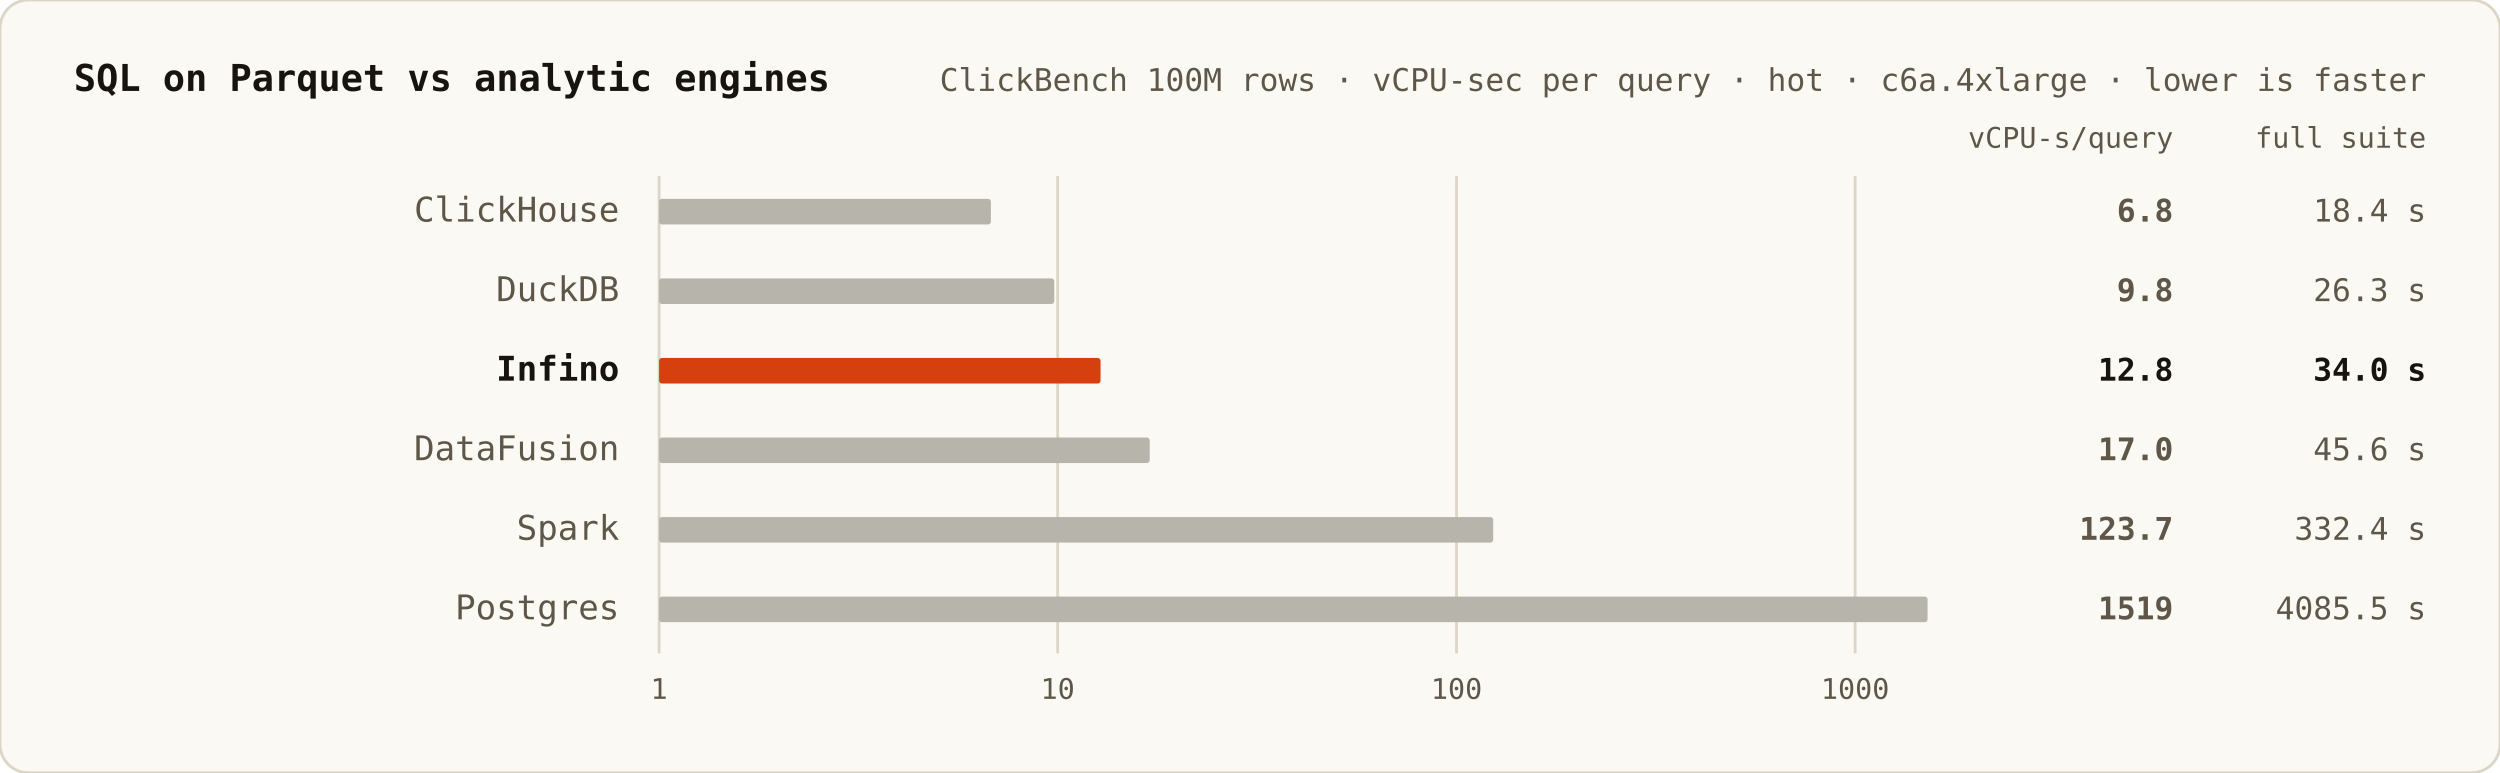
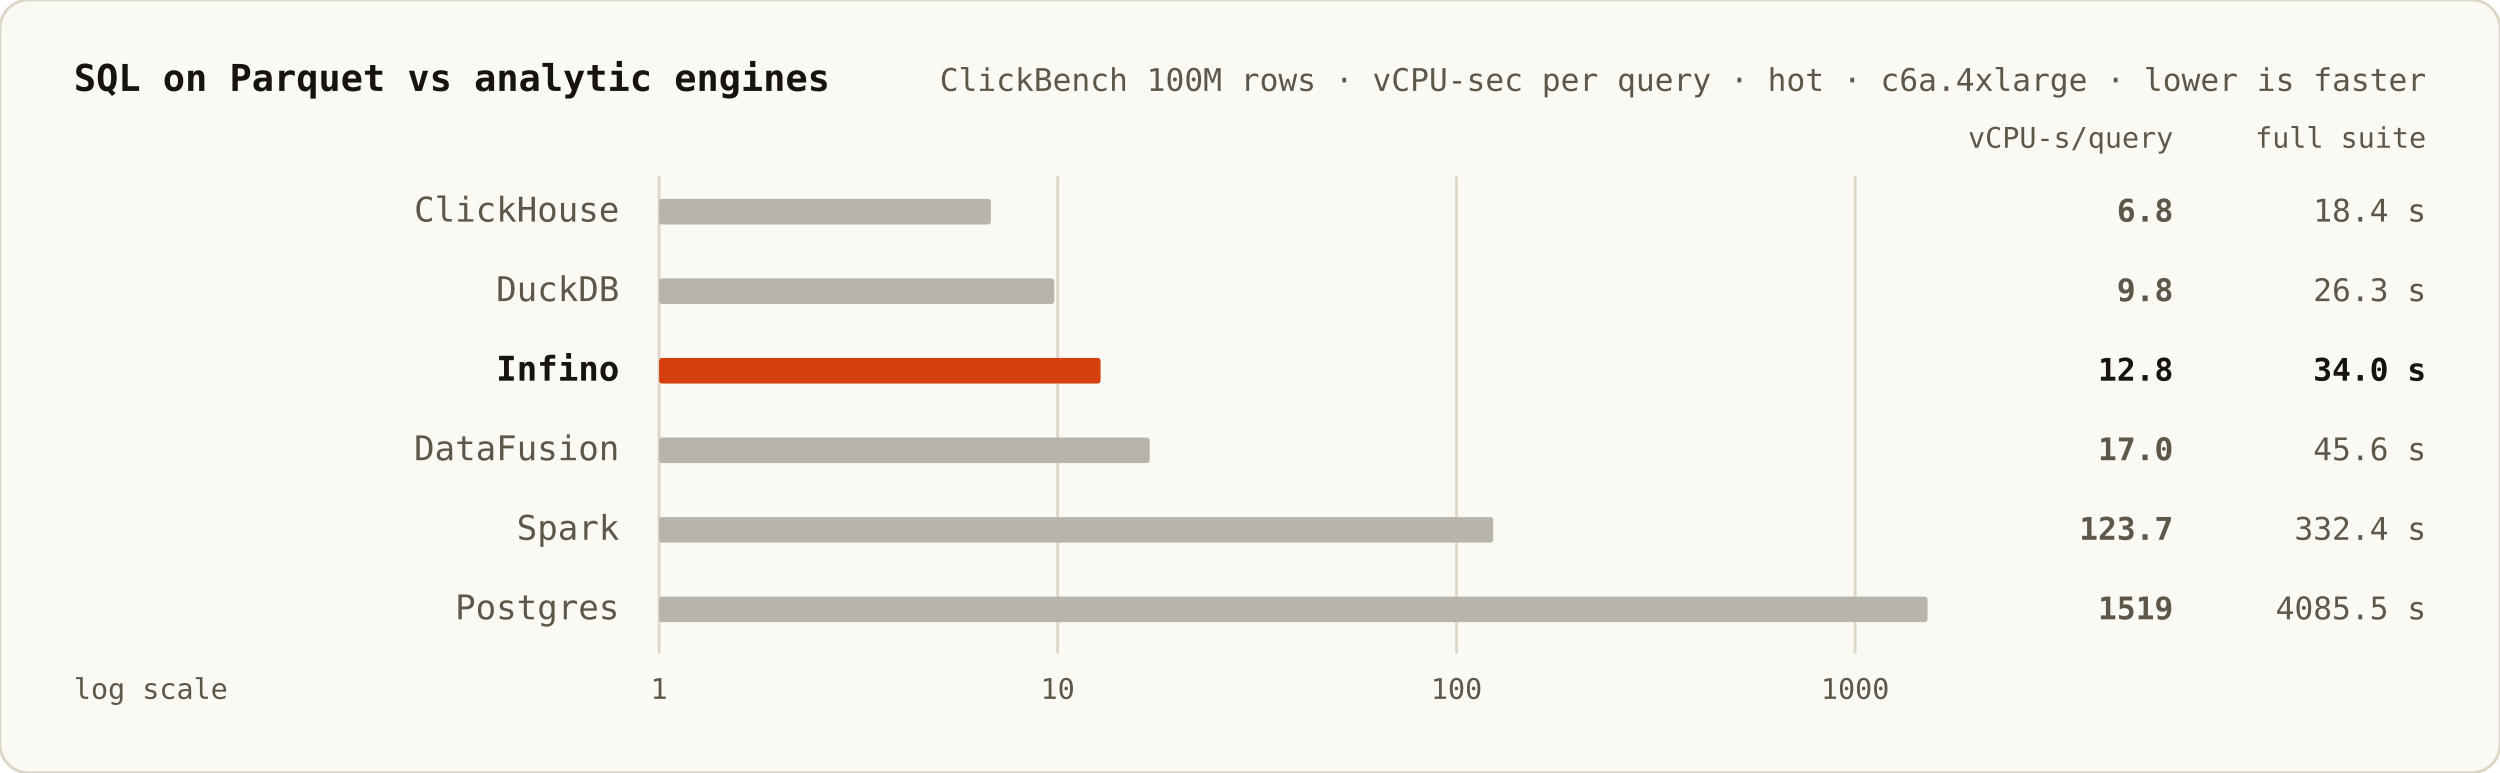
<svg xmlns="http://www.w3.org/2000/svg" width="880" height="272" viewBox="0 0 880 272" role="img">
  <rect width="880" height="272" rx="10" fill="#FBF9F3" stroke="#DCD6C7" />
  <text x="26.0" y="32.0" font-family="ui-monospace, SFMono-Regular, Menlo, Consolas, monospace" font-size="13" fill="#17130F" font-weight="600">SQL on Parquet vs analytic engines</text>
  <text x="854.0" y="32.0" font-family="ui-monospace, SFMono-Regular, Menlo, Consolas, monospace" font-size="11" fill="#5E5749" text-anchor="end">ClickBench 100M rows · vCPU-sec per query · hot · c6a.4xlarge · lower is faster</text>
  <line x1="232.0" y1="62" x2="232.0" y2="230" stroke="#DCD6C7" />
  <text x="232.0" y="246.0" font-family="ui-monospace, SFMono-Regular, Menlo, Consolas, monospace" font-size="10" fill="#5E5749" text-anchor="middle">1</text>
  <line x1="372.3" y1="62" x2="372.3" y2="230" stroke="#DCD6C7" />
  <text x="372.3" y="246.0" font-family="ui-monospace, SFMono-Regular, Menlo, Consolas, monospace" font-size="10" fill="#5E5749" text-anchor="middle">10</text>
  <line x1="512.7" y1="62" x2="512.7" y2="230" stroke="#DCD6C7" />
  <text x="512.7" y="246.0" font-family="ui-monospace, SFMono-Regular, Menlo, Consolas, monospace" font-size="10" fill="#5E5749" text-anchor="middle">100</text>
  <line x1="653.0" y1="62" x2="653.0" y2="230" stroke="#DCD6C7" />
  <text x="653.0" y="246.0" font-family="ui-monospace, SFMono-Regular, Menlo, Consolas, monospace" font-size="10" fill="#5E5749" text-anchor="middle">1000</text>
+   <text x="26.0" y="246.0" font-family="ui-monospace, SFMono-Regular, Menlo, Consolas, monospace" font-size="10" fill="#5E5749">log scale</text>
  <text x="765.0" y="52.0" font-family="ui-monospace, SFMono-Regular, Menlo, Consolas, monospace" font-size="10" fill="#5E5749" text-anchor="end">vCPU-s/query</text>
  <text x="854.0" y="52.0" font-family="ui-monospace, SFMono-Regular, Menlo, Consolas, monospace" font-size="10" fill="#5E5749" text-anchor="end">full suite</text>
  <text x="218.0" y="78.0" font-family="ui-monospace, SFMono-Regular, Menlo, Consolas, monospace" font-size="12" fill="#5E5749" text-anchor="end">ClickHouse</text>
  <rect x="232" y="70" width="116.8" height="9" rx="1" fill="#B7B4AB" />
  <text x="765.0" y="78.0" font-family="ui-monospace, SFMono-Regular, Menlo, Consolas, monospace" font-size="11" fill="#5E5749" font-weight="600" text-anchor="end">6.8</text>
  <text x="854.0" y="78.0" font-family="ui-monospace, SFMono-Regular, Menlo, Consolas, monospace" font-size="11" fill="#5E5749" text-anchor="end">18.4 s</text>
  <text x="218.0" y="106.0" font-family="ui-monospace, SFMono-Regular, Menlo, Consolas, monospace" font-size="12" fill="#5E5749" text-anchor="end">DuckDB</text>
  <rect x="232" y="98" width="139.1" height="9" rx="1" fill="#B7B4AB" />
  <text x="765.0" y="106.0" font-family="ui-monospace, SFMono-Regular, Menlo, Consolas, monospace" font-size="11" fill="#5E5749" font-weight="600" text-anchor="end">9.8</text>
  <text x="854.0" y="106.0" font-family="ui-monospace, SFMono-Regular, Menlo, Consolas, monospace" font-size="11" fill="#5E5749" text-anchor="end">26.3 s</text>
  <text x="218.0" y="134.0" font-family="ui-monospace, SFMono-Regular, Menlo, Consolas, monospace" font-size="12" fill="#17130F" font-weight="600" text-anchor="end">Infino</text>
  <rect x="232" y="126" width="155.4" height="9" rx="1" fill="#D6400F" />
  <text x="765.0" y="134.0" font-family="ui-monospace, SFMono-Regular, Menlo, Consolas, monospace" font-size="11" fill="#17130F" font-weight="600" text-anchor="end">12.8</text>
  <text x="854.0" y="134.0" font-family="ui-monospace, SFMono-Regular, Menlo, Consolas, monospace" font-size="11" fill="#17130F" font-weight="600" text-anchor="end">34.0 s</text>
  <text x="218.0" y="162.0" font-family="ui-monospace, SFMono-Regular, Menlo, Consolas, monospace" font-size="12" fill="#5E5749" text-anchor="end">DataFusion</text>
  <rect x="232" y="154" width="172.7" height="9" rx="1" fill="#B7B4AB" />
  <text x="765.0" y="162.0" font-family="ui-monospace, SFMono-Regular, Menlo, Consolas, monospace" font-size="11" fill="#5E5749" font-weight="600" text-anchor="end">17.0</text>
  <text x="854.0" y="162.0" font-family="ui-monospace, SFMono-Regular, Menlo, Consolas, monospace" font-size="11" fill="#5E5749" text-anchor="end">45.6 s</text>
  <text x="218.0" y="190.0" font-family="ui-monospace, SFMono-Regular, Menlo, Consolas, monospace" font-size="12" fill="#5E5749" text-anchor="end">Spark</text>
  <rect x="232" y="182" width="293.6" height="9" rx="1" fill="#B7B4AB" />
  <text x="765.0" y="190.0" font-family="ui-monospace, SFMono-Regular, Menlo, Consolas, monospace" font-size="11" fill="#5E5749" font-weight="600" text-anchor="end">123.7</text>
  <text x="854.0" y="190.0" font-family="ui-monospace, SFMono-Regular, Menlo, Consolas, monospace" font-size="11" fill="#5E5749" text-anchor="end">332.4 s</text>
  <text x="218.0" y="218.0" font-family="ui-monospace, SFMono-Regular, Menlo, Consolas, monospace" font-size="12" fill="#5E5749" text-anchor="end">Postgres</text>
  <rect x="232" y="210" width="446.5" height="9" rx="1" fill="#B7B4AB" />
  <text x="765.0" y="218.0" font-family="ui-monospace, SFMono-Regular, Menlo, Consolas, monospace" font-size="11" fill="#5E5749" font-weight="600" text-anchor="end">1519</text>
  <text x="854.0" y="218.0" font-family="ui-monospace, SFMono-Regular, Menlo, Consolas, monospace" font-size="11" fill="#5E5749" text-anchor="end">4085.5 s</text>
</svg>
